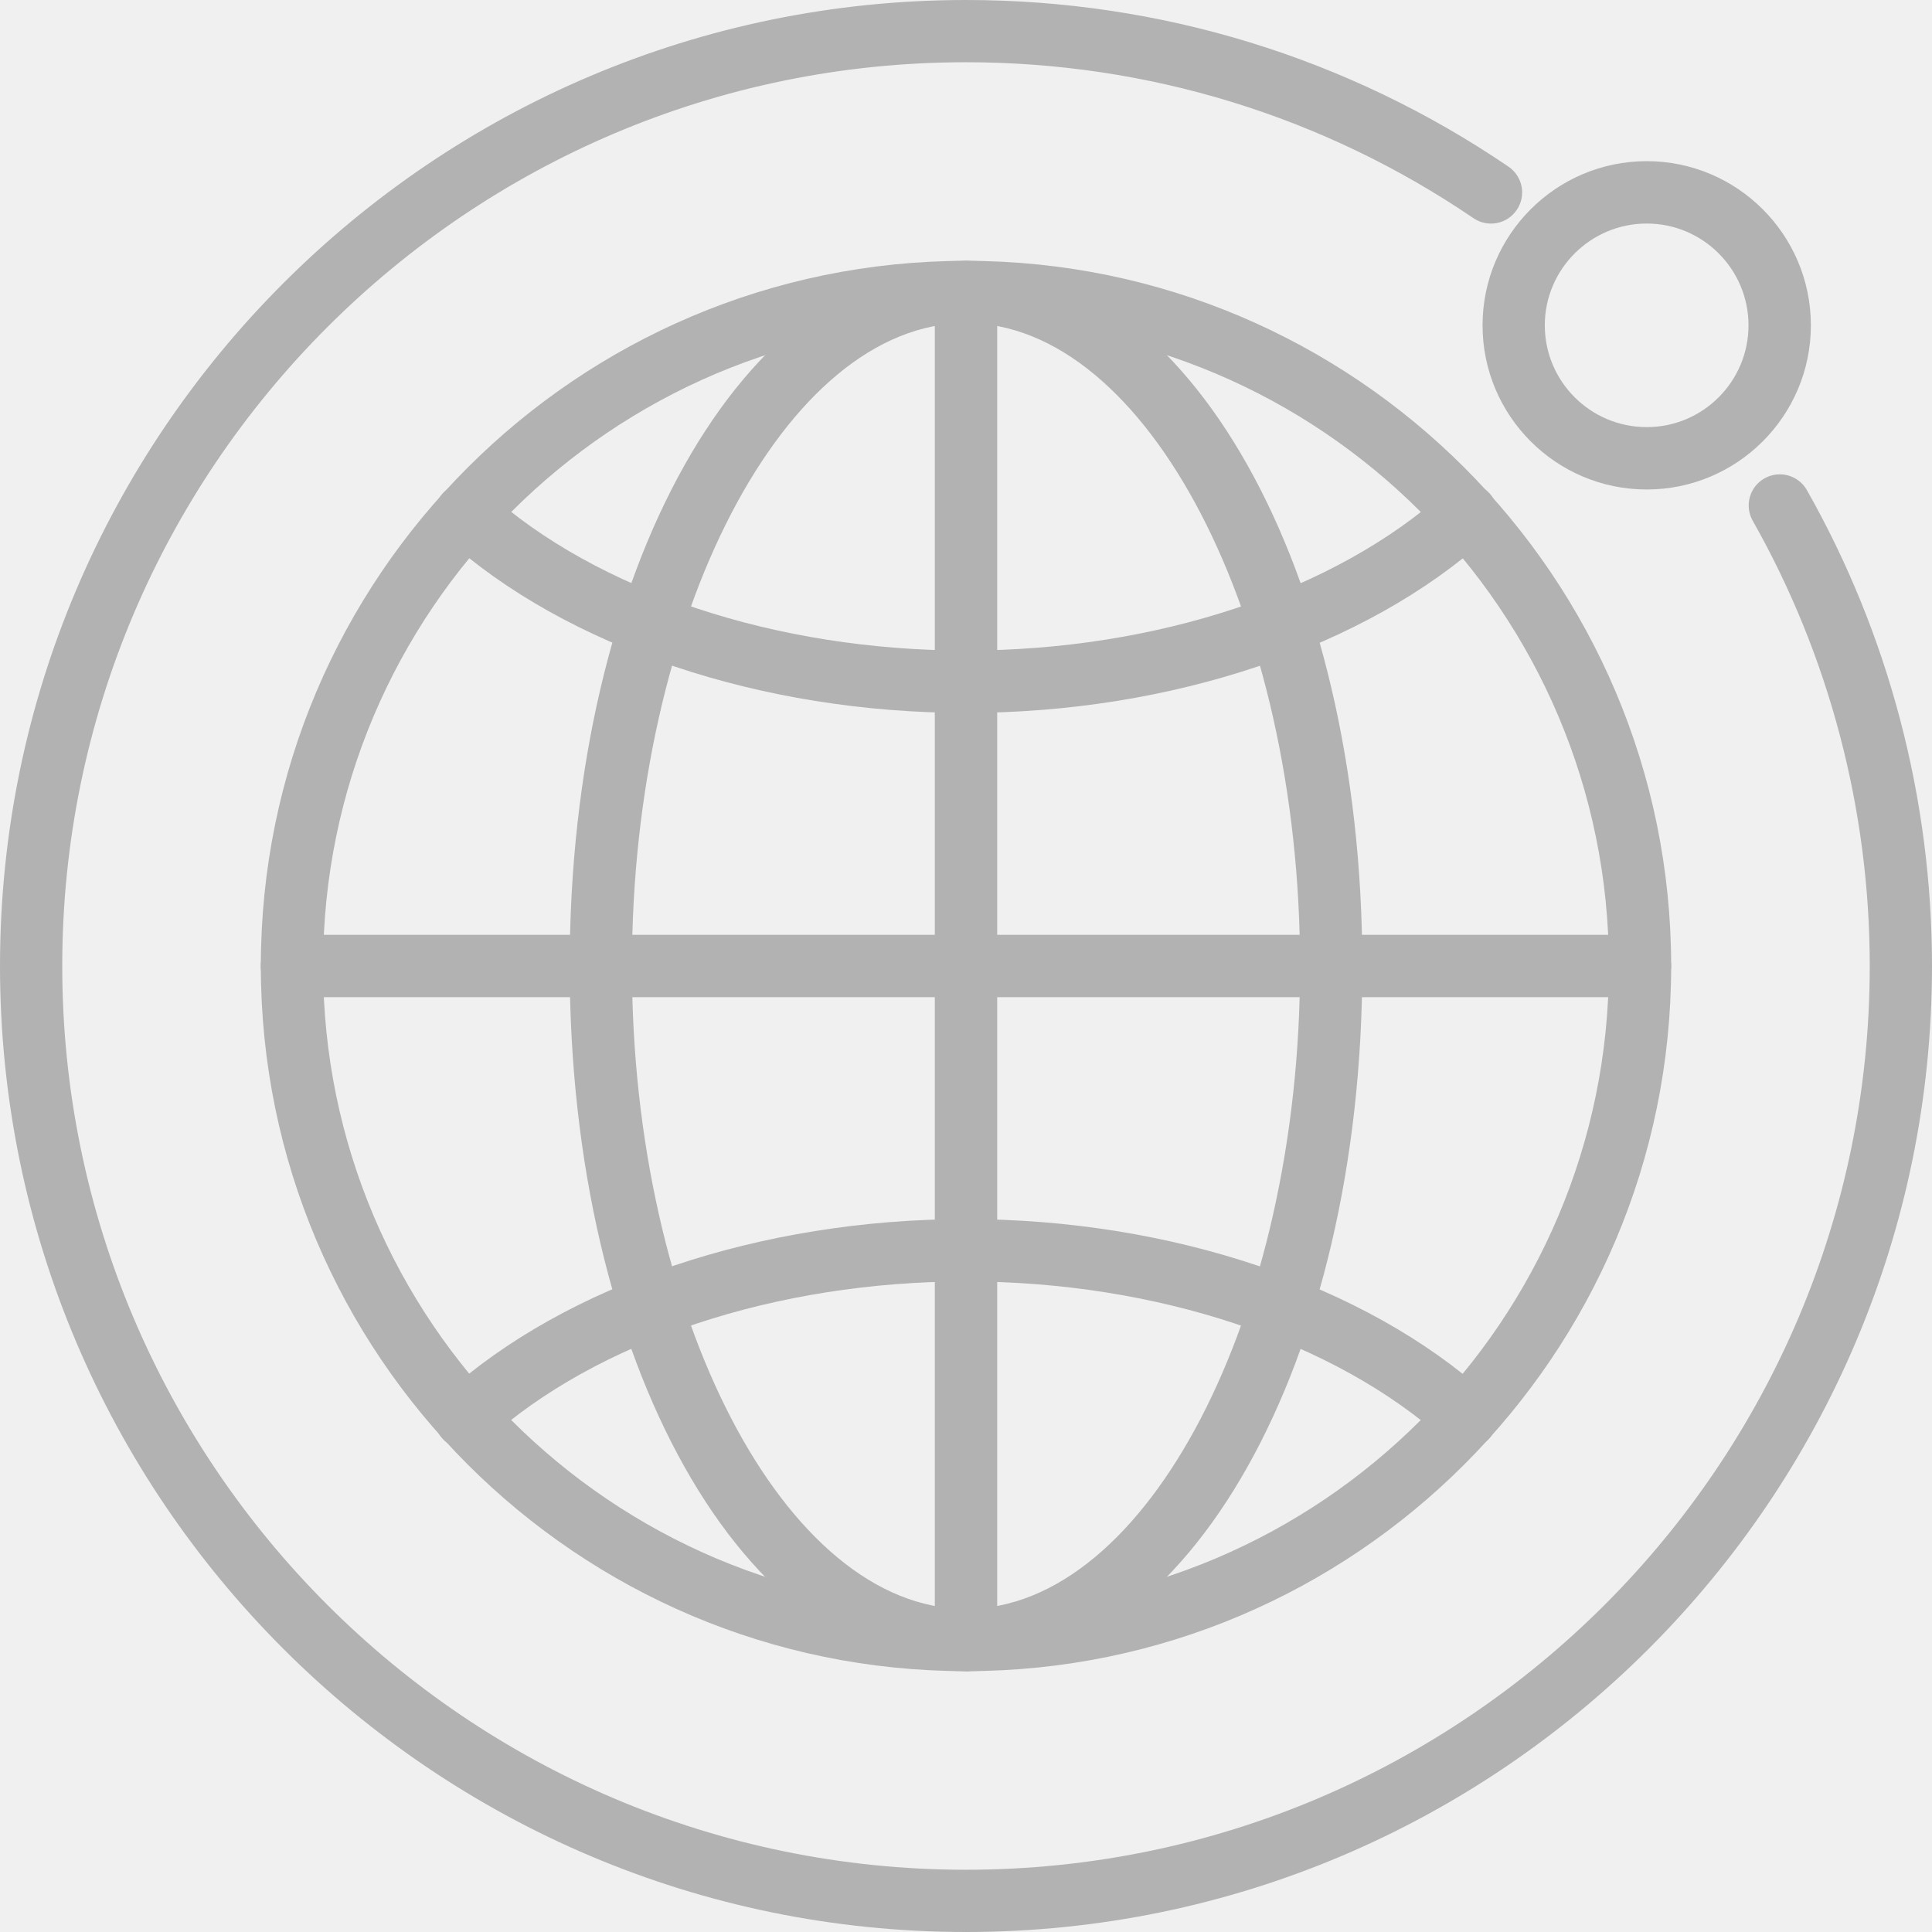
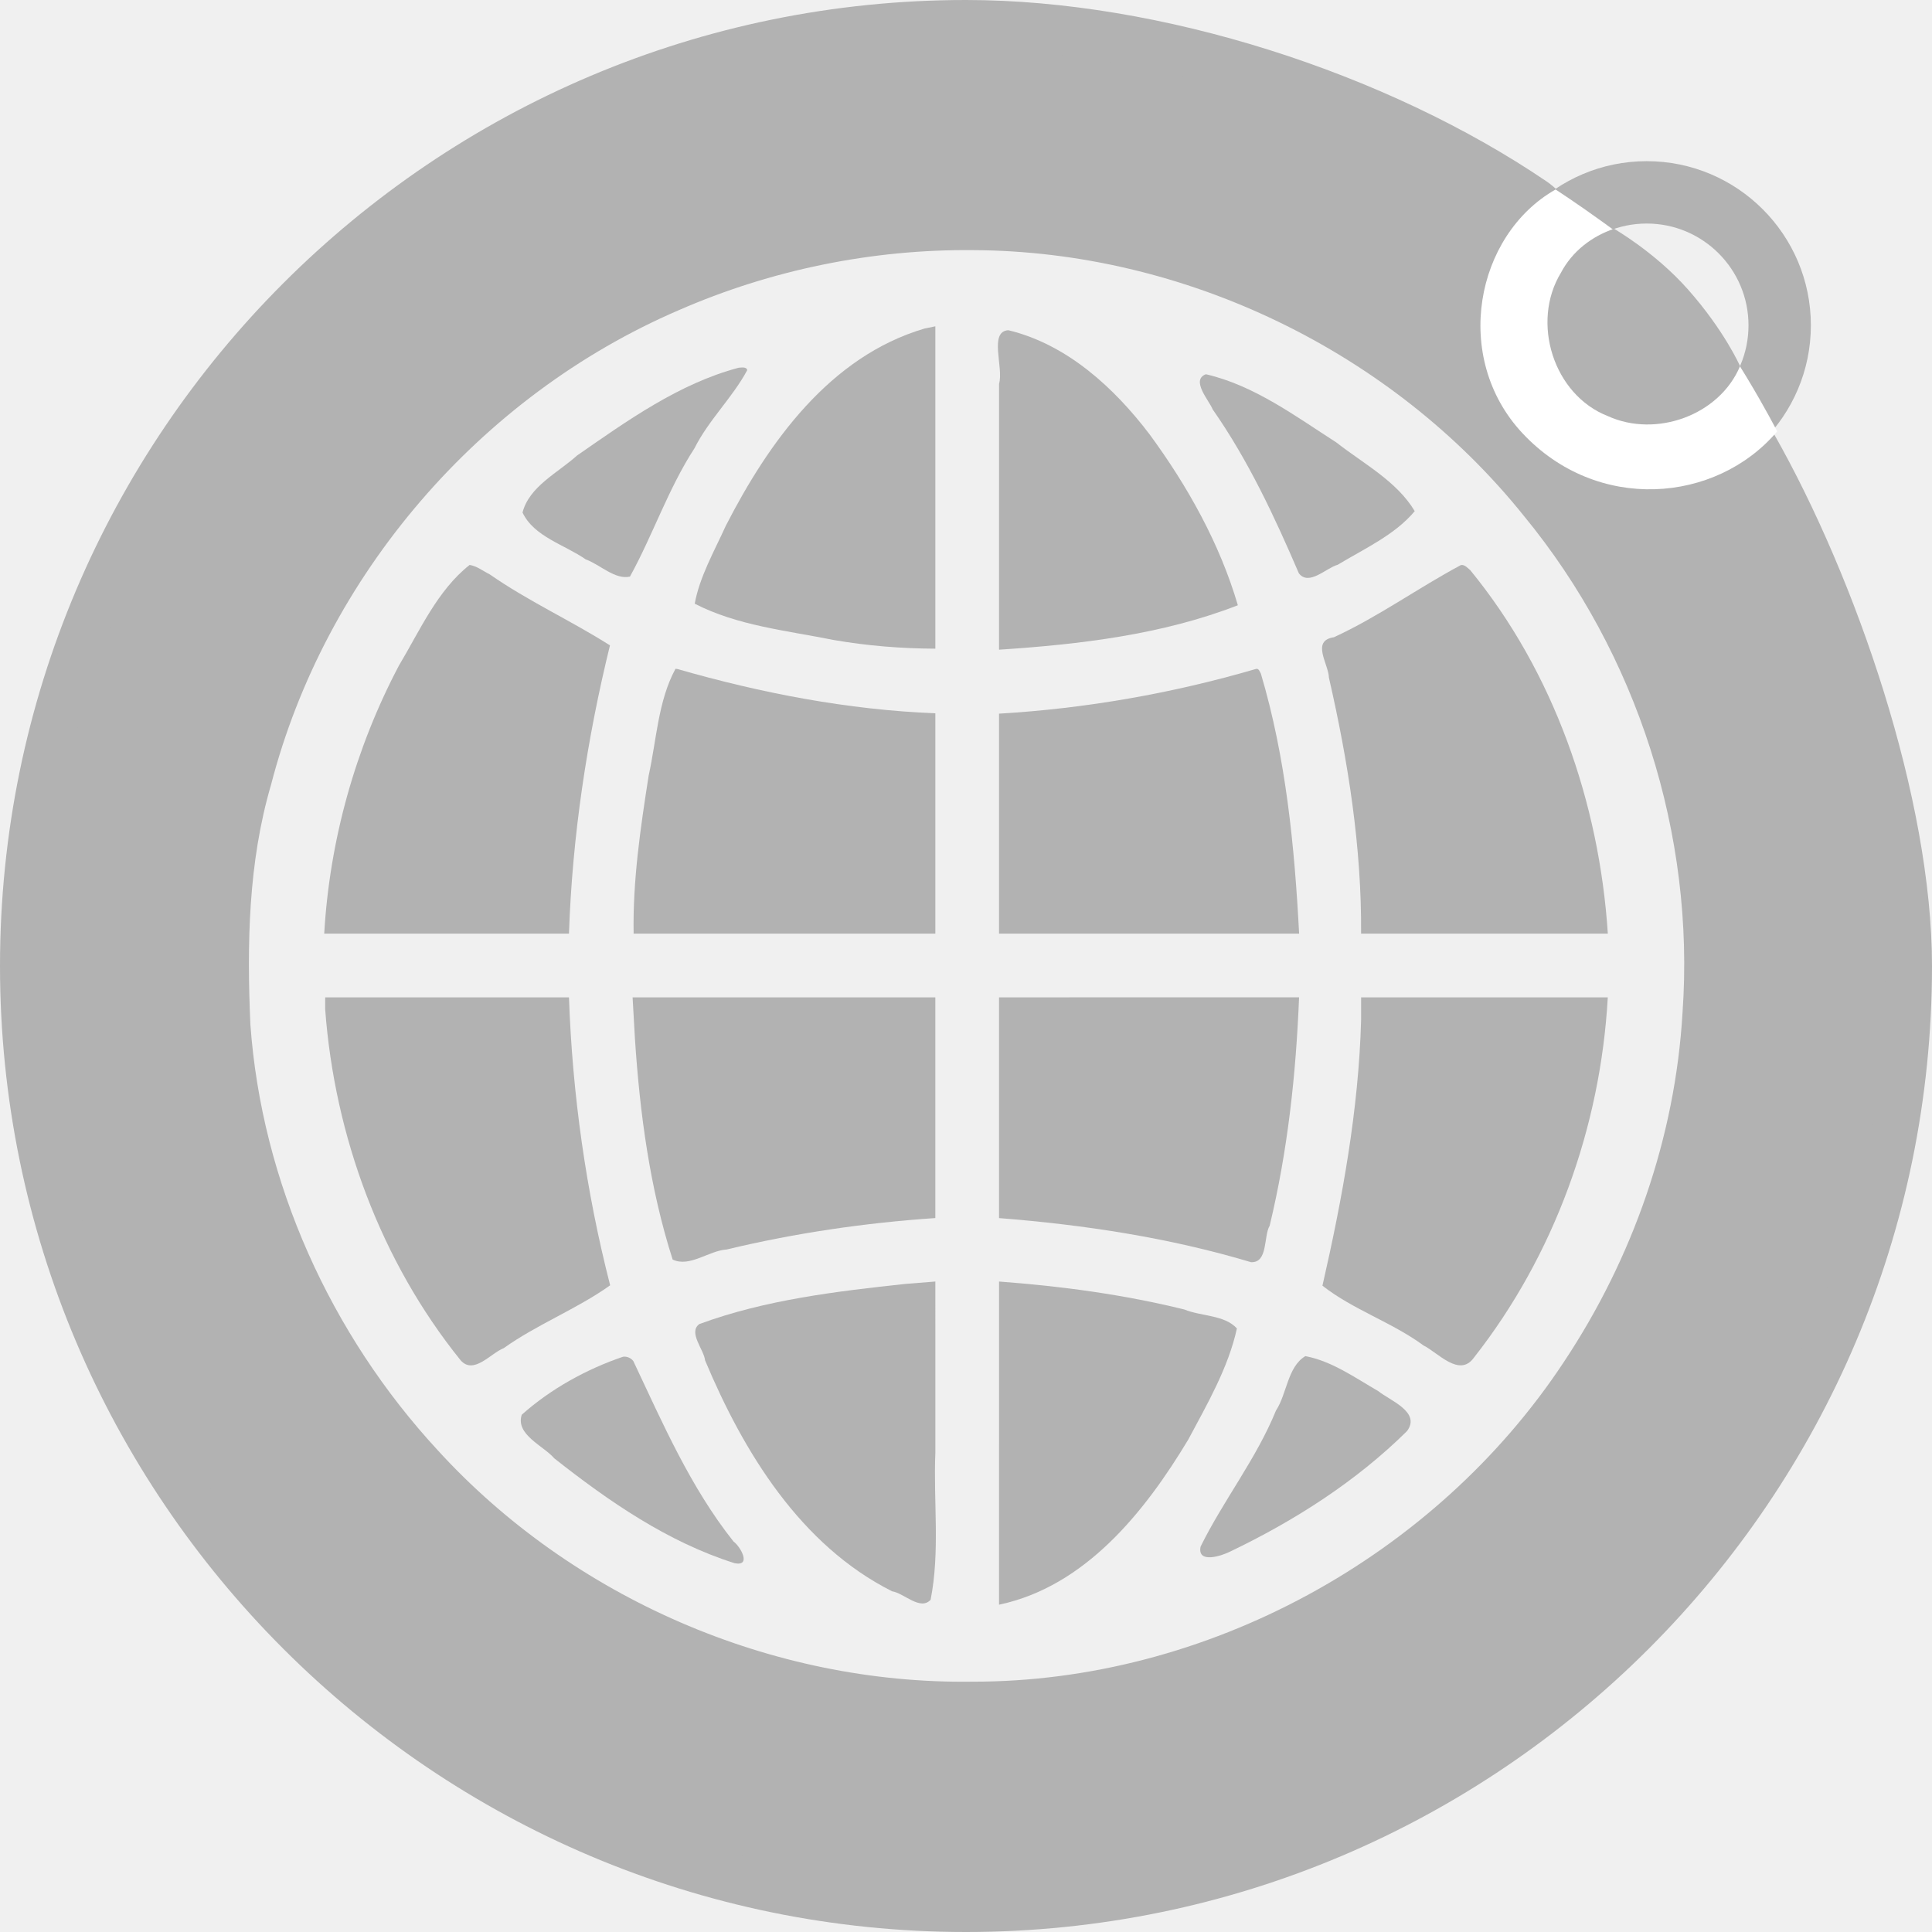
- <svg xmlns="http://www.w3.org/2000/svg" id="Capa_2" data-name="Capa 2" viewBox="0 0 154.88 154.88">
-   <defs>
-     <style>
+ <svg xmlns="http://www.w3.org/2000/svg" id="Capa_2" data-name="Capa 2" viewBox="0 0 154.88 154.88" version="1.1">
+   <defs id="defs1">
+     <style id="style1">
      .cls-1 {
        fill: #b2b2b2;
      }
    </style>
  </defs>
  <g id="Capa_1-2" data-name="Capa 1">
-     <g>
-       <g>
-         <path class="cls-1" d="M77.44,133.97c-31.17,0-56.53-25.36-56.53-56.53s25.36-56.53,56.53-56.53,56.53,25.36,56.53,56.53-25.36,56.53-56.53,56.53ZM77.44,25.9c-28.42,0-51.54,23.12-51.54,51.54s23.12,51.54,51.54,51.54,51.54-23.12,51.54-51.54-23.12-51.54-51.54-51.54Z" />
-         <path class="cls-1" d="M77.44,133.97c-17.82,0-31.77-24.83-31.77-56.53s13.96-56.53,31.77-56.53,31.77,24.83,31.77,56.53-13.96,56.53-31.77,56.53ZM77.44,25.9c-14.51,0-26.78,23.6-26.78,51.54s12.27,51.54,26.78,51.54,26.78-23.6,26.78-51.54-12.27-51.54-26.78-51.54Z" />
-         <path class="cls-1" d="M117.55,116.14c-.6,0-1.2-.21-1.68-.64-8.85-8-23.22-12.77-38.44-12.77s-29.59,4.77-38.44,12.77c-1.02.92-2.6.84-3.53-.18-.92-1.02-.84-2.6.18-3.53,9.74-8.8,25.36-14.06,41.78-14.06s32.04,5.26,41.79,14.06c1.02.92,1.1,2.5.18,3.53-.49.54-1.17.82-1.85.82Z" />
-         <path class="cls-1" d="M77.44,57.15c-16.42,0-32.04-5.26-41.78-14.06-1.02-.92-1.1-2.5-.18-3.53.93-1.02,2.51-1.1,3.53-.18,8.85,8,23.22,12.77,38.44,12.77s29.59-4.77,38.44-12.77c1.02-.93,2.6-.85,3.53.18.92,1.02.84,2.6-.18,3.53-9.75,8.81-25.37,14.06-41.79,14.06Z" />
-         <path class="cls-1" d="M131.47,79.94H23.4c-1.38,0-2.5-1.12-2.5-2.5s1.12-2.5,2.5-2.5h108.07c1.38,0,2.5,1.12,2.5,2.5s-1.12,2.5-2.5,2.5Z" />
-         <path class="cls-1" d="M77.44,133.97c-1.38,0-2.5-1.12-2.5-2.5V23.41c0-1.38,1.12-2.5,2.5-2.5s2.5,1.12,2.5,2.5v108.07c0,1.38-1.12,2.5-2.5,2.5Z" />
+     <g id="g8">
+       <g id="g6" style="display:none">
+         <path class="cls-1" d="m 77.44,133.97 c -31.17,0 -56.53,-25.36 -56.53,-56.53 0,-31.17 25.36,-56.53 56.53,-56.53 31.17,0 56.53,25.36 56.53,56.53 0,31.17 -25.36,56.53 -56.53,56.53 z m 0,-108.07 c -28.42,0 -51.54,23.12 -51.54,51.54 0,28.42 23.12,51.54 51.54,51.54 28.42,0 51.54,-23.12 51.54,-51.54 0,-28.42 -23.12,-51.54 -51.54,-51.54 z" id="path1" />
+         <path class="cls-1" d="m 77.44,133.97 c -17.82,0 -31.77,-24.83 -31.77,-56.53 0,-31.7 13.96,-56.53 31.77,-56.53 17.81,0 31.77,24.83 31.77,56.53 0,31.7 -13.96,56.53 -31.77,56.53 z m 0,-108.07 c -14.51,0 -26.78,23.6 -26.78,51.54 0,27.94 12.27,51.54 26.78,51.54 14.51,0 26.78,-23.6 26.78,-51.54 C 104.22,49.5 91.95,25.9 77.44,25.9 Z" id="path2" />
+         <path class="cls-1" d="m 117.55,116.14 c -0.6,0 -1.2,-0.21 -1.68,-0.64 -8.85,-8 -23.22,-12.77 -38.44,-12.77 -15.22,0 -29.59,4.77 -38.44,12.77 -1.02,0.92 -2.6,0.84 -3.53,-0.18 -0.92,-1.02 -0.84,-2.6 0.18,-3.53 9.74,-8.8 25.36,-14.06 41.78,-14.06 16.42,0 32.04,5.26 41.79,14.06 1.02,0.92 1.1,2.5 0.18,3.53 -0.49,0.54 -1.17,0.82 -1.85,0.82 z" id="path3" />
+         <path class="cls-1" d="m 77.44,57.15 c -16.42,0 -32.04,-5.26 -41.78,-14.06 -1.02,-0.92 -1.1,-2.5 -0.18,-3.53 0.93,-1.02 2.51,-1.1 3.53,-0.18 8.85,8 23.22,12.77 38.44,12.77 15.22,0 29.59,-4.77 38.44,-12.77 1.02,-0.93 2.6,-0.85 3.53,0.18 0.92,1.02 0.84,2.6 -0.18,3.53 -9.75,8.81 -25.37,14.06 -41.79,14.06 z" id="path4" />
+         <path class="cls-1" d="M 131.47,79.94 H 23.4 c -1.38,0 -2.5,-1.12 -2.5,-2.5 0,-1.38 1.12,-2.5 2.5,-2.5 h 108.07 c 1.38,0 2.5,1.12 2.5,2.5 0,1.38 -1.12,2.5 -2.5,2.5 z" id="path5" />
+         <path class="cls-1" d="m 77.44,133.97 c -1.38,0 -2.5,-1.12 -2.5,-2.5 V 23.41 c 0,-1.38 1.12,-2.5 2.5,-2.5 1.38,0 2.5,1.12 2.5,2.5 v 108.07 c 0,1.38 -1.12,2.5 -2.5,2.5 z" id="path6" />
      </g>
-       <path class="cls-1" d="M77.44,154.88C34.74,154.88,0,120.14,0,77.44S34.74,0,77.44,0c15.6,0,30.64,4.62,43.49,13.36,1.14.78,1.44,2.33.66,3.47-.77,1.14-2.33,1.44-3.47.66-12.02-8.18-26.09-12.5-40.69-12.5C37.49,4.99,4.99,37.49,4.99,77.44s32.5,72.45,72.45,72.45,72.45-32.5,72.45-72.45c0-12.52-3.25-24.86-9.38-35.69-.68-1.2-.26-2.72.94-3.4,1.2-.68,2.72-.26,3.4.94,6.56,11.57,10.03,24.76,10.03,38.15,0,42.7-34.74,77.44-77.44,77.44Z" />
-       <path class="cls-1" d="M132.01,39.24c-7.26,0-13.16-5.9-13.16-13.16s5.9-13.16,13.16-13.16,13.16,5.9,13.16,13.16-5.9,13.16-13.16,13.16ZM132.01,17.92c-4.5,0-8.17,3.66-8.17,8.16s3.66,8.16,8.17,8.16,8.16-3.66,8.16-8.16-3.66-8.16-8.16-8.16Z" />
+       <path d="M 77.439,0 C 34.739,0 0,34.739 0,77.439 c 0,42.7 34.739,77.441 77.439,77.441 42.7,0 77.441,-34.741 77.441,-77.441 0,-13.39 -6.09,-31.047 -12.65,-42.617 -0.051,-0.091 -0.137,-0.145 -0.197,-0.227 -0.272,0.32 -0.559,0.626 -0.859,0.918 -0.3,0.292 -0.614,0.57 -0.941,0.832 -0.327,0.262 -0.666,0.51 -1.018,0.74 -0.351,0.231 -0.713,0.446 -1.086,0.643 -5e-4,2.62e-4 -10e-4,-2.63e-4 -0.002,0 6.043,10.841 11.764,27.353 11.764,39.711 0,39.95 -32.501,72.451 -72.451,72.451 -39.95,0 -72.449,-32.501 -72.449,-72.451 0,-39.95 32.499,-72.449 72.439,-72.449 14.575,0 31.702,5.511 43.719,13.668 0.232,-0.339 0.48,-0.667 0.742,-0.982 0.003,-0.003 0.005,-0.006 0.008,-0.01 0.789,-0.946 2.088,-1.543 3.109,-2.237 -0.166,-0.231 -0.737,-0.688 -0.986,-0.859 C 111.171,5.83 93.039,0 77.439,0 Z" style="baseline-shift:baseline;display:inline;overflow:visible;vector-effect:none;fill:#b2b2b2;enable-background:accumulate;stop-color:#000000;stop-opacity:1" id="path27" />
+       <path d="m 132.01,12.92 c -7.26,0 -13.16,5.9 -13.16,13.16 0,7.26 5.9,13.16 13.16,13.16 7.26,0 13.16,-5.9 13.16,-13.16 0,-7.26 -5.9,-13.16 -13.16,-13.16 z m 0,5 c 4.5,0 8.16,3.66 8.16,8.16 0,4.5 -3.65,8.16 -8.16,8.16 -4.51,0 -8.17,-3.66 -8.17,-8.16 0,-4.5 3.67,-8.16 8.17,-8.16 z" style="baseline-shift:baseline;display:inline;overflow:visible;vector-effect:none;fill:#b2b2b2;enable-background:accumulate;stop-color:#000000;stop-opacity:1" id="path26" />
+       <path style="opacity:1;fill:#b2b2b2;fill-opacity:1;fill-rule:evenodd;stroke-width:0.003" d="M 76.787,4.062 C 67.505,3.911 58.278,5.962 49.677,9.359 30.059,17.247 14.204,33.93 7.566,53.967 4.619,62.603 3.353,71.776 3.796,80.885 4.517,98.797 12.26,116.279 24.942,128.981 c 12.042,12.35 28.609,20.075 45.796,21.653 14.647,1.257 29.69,-1.749 42.522,-8.963 12.279,-6.799 22.48,-17.173 29.146,-29.485 6.754,-12.469 9.887,-26.984 8.356,-41.103 -1.674,-11.613 -5.602,-22.88 -11.213,-33.178 -0.416,-0.893 -1.489,0.107 -2.148,0.125 -3.794,1.171 -8.1,0.751 -11.498,-1.352 -3.414,-2.225 -6.304,-5.847 -6.335,-10.08 -0.266,-3.052 0.555,-6.075 2.004,-8.746 0.212,-0.735 -1.201,-0.874 -1.589,-1.344 C 108.748,9.723 95.989,5.425 82.907,4.178 80.869,4.068 78.827,4.054 76.787,4.062 Z m 1.225,15.991 c 16.928,0.073 33.575,8.123 44.142,21.293 9.096,11.048 13.738,25.576 12.727,39.83 -0.581,9.971 -3.981,19.686 -9.508,28 -10.304,15.619 -28.658,25.674 -47.458,25.637 -16.059,0.214 -32.008,-6.721 -42.818,-18.546 C 26.499,106.966 20.976,94.762 20.072,82.123 19.79,75.69 19.899,69.15 21.726,62.921 26.056,46.159 38.455,31.734 54.401,24.872 61.814,21.631 69.917,19.972 78.012,20.053 Z" id="path29" />
+       <path style="opacity:1;fill:#b2b2b2;fill-opacity:1;fill-rule:evenodd;stroke-width:0.004" d="m 117.126,45.293 c -3.435,1.833 -6.629,4.149 -10.188,5.79 -1.862,0.28 -0.435,2.132 -0.404,3.241 1.541,6.724 2.629,13.611 2.579,20.524 6.593,0 13.186,0 19.78,0 -0.682,-10.493 -4.337,-20.965 -11.028,-29.139 -0.208,-0.173 -0.439,-0.451 -0.739,-0.416 z" id="path30" />
+       <path id="path26-2" style="baseline-shift:baseline;display:inline;overflow:visible;vector-effect:none;fill:#ffffff;fill-opacity:1;enable-background:accumulate;stop-color:#000000" d="m 124.703,15.19 c -6.453,3.671 -8.309,13.491 -2.657,19.536 5.978,6.395 15.514,5.637 20.425,-0.145 0,0 -3.889,-7.571 -7.653,-11.545 -3.144,-3.319 -10.115,-7.846 -10.115,-7.846 z" />
+       <path style="opacity:1;fill:#b2b2b2;fill-opacity:1;fill-rule:evenodd;stroke-width:0.004" d="m 109.114,81.768 c -0.195,7.184 -1.508,14.342 -3.099,21.299 2.445,1.925 5.568,2.93 8.104,4.794 1.157,0.573 2.872,2.589 4.032,0.984 6.456,-8.209 10.158,-18.481 10.738,-28.891 -6.592,0 -13.184,0 -19.775,0 0,0.605 0,1.209 0,1.814 z" id="path31" />
+       <path style="opacity:1;fill:#b2b2b2;fill-opacity:1;fill-rule:evenodd;stroke-width:0.004" d="m 92.115,79.953 c -4.009,1.75e-4 -8.018,3.5e-4 -12.027,5.25e-4 0,5.898 0,11.796 0,17.695 6.82,0.536 13.651,1.574 20.198,3.534 1.38,0.074 1,-2.089 1.497,-2.921 1.446,-5.991 2.112,-12.158 2.358,-18.309 -4.009,1.75e-4 -8.018,3.5e-4 -12.027,5.25e-4 z" id="path32" />
+       <path style="opacity:1;fill:#b2b2b2;fill-opacity:1;fill-rule:evenodd;stroke-width:0.004" d="m 50.899,83.246 c 0.391,5.978 1.194,12.022 3.025,17.727 1.361,0.652 2.906,-0.719 4.328,-0.806 5.49,-1.318 11.098,-2.139 16.73,-2.521 0,-5.897 0,-11.795 0,-17.692 -8.09,0 -16.179,0 -24.269,0 0.062,1.097 0.124,2.195 0.186,3.292 z" id="path33" />
+       <path style="opacity:1;fill:#b2b2b2;fill-opacity:1;fill-rule:evenodd;stroke-width:0.004" d="m 54.149,53.619 c -1.395,2.562 -1.519,5.714 -2.148,8.554 -0.657,4.193 -1.28,8.419 -1.206,12.674 8.063,0 16.125,0 24.188,0 0,-5.888 0,-11.776 0,-17.664 -7.021,-0.28 -13.94,-1.617 -20.679,-3.551 -0.05,-0.003 -0.103,-0.024 -0.154,-0.014 z" id="path34" />
+       <path style="opacity:1;fill:#b2b2b2;fill-opacity:1;fill-rule:evenodd;stroke-width:0.004" d="m 37.648,45.288 c -2.59,2.041 -3.996,5.275 -5.668,8.069 -3.495,6.623 -5.558,14.013 -5.989,21.491 6.54,0 13.08,0 19.62,0 0.267,-7.796 1.432,-15.554 3.287,-23.112 C 45.761,49.744 42.333,48.186 39.266,46.048 38.742,45.788 38.236,45.38 37.648,45.288 Z" id="path35" />
+       <path style="opacity:1;fill:#b2b2b2;fill-opacity:1;fill-rule:evenodd;stroke-width:0.004" d="m 26.069,80.913 c 0.751,10.154 4.454,20.2 10.863,28.143 1.048,1.177 2.405,-0.575 3.445,-0.978 2.697,-1.923 5.861,-3.131 8.536,-5.041 -1.936,-7.548 -3.028,-15.294 -3.301,-23.083 -6.514,0 -13.029,0 -19.543,0 0,0.32 0,0.639 0,0.959 z" id="path36" />
+       <path style="opacity:1;fill:#b2b2b2;fill-opacity:1;fill-rule:evenodd;stroke-width:0.004" d="m 74.109,26.34 c -7.581,2.236 -12.483,9.096 -15.925,15.81 -0.915,2.02 -2.103,4.095 -2.491,6.245 3.412,1.765 7.395,2.156 11.133,2.91 2.694,0.467 5.423,0.686 8.157,0.697 0,-8.614 0,-17.229 0,-25.843 -0.291,0.06 -0.582,0.12 -0.873,0.18 z" id="path37" />
+       <path style="opacity:1;fill:#b2b2b2;fill-opacity:1;fill-rule:evenodd;stroke-width:0.004" d="m 59.22,29.478 c -4.791,1.268 -8.939,4.251 -12.966,7.042 -1.518,1.376 -3.831,2.473 -4.365,4.568 0.92,1.945 3.378,2.577 5.06,3.753 1.126,0.401 2.354,1.657 3.551,1.383 1.844,-3.346 3.072,-7.055 5.175,-10.29 1.134,-2.263 3.055,-4.072 4.226,-6.258 -0.051,-0.299 -0.481,-0.202 -0.68,-0.199 z" id="path38" />
+       <path style="opacity:1;fill:#b2b2b2;fill-opacity:1;fill-rule:evenodd;stroke-width:0.004" d="m 80.088,39.278 c 0,4.268 0,8.537 0,12.805 C 86.558,51.66 93.171,50.879 99.233,48.521 97.79,43.592 95.203,38.967 92.163,34.828 89.306,31.066 85.529,27.603 80.835,26.472 c -1.588,0.094 -0.359,3.005 -0.746,4.3 0,2.835 0,5.67 0,8.506 z" id="path39" />
+       <path style="opacity:1;fill:#b2b2b2;fill-opacity:1;fill-rule:evenodd;stroke-width:0.004" d="m 96.631,30.014 c -1.161,0.494 0.291,2.079 0.588,2.811 2.848,4.075 4.953,8.59 6.905,13.135 0.81,1.046 2.197,-0.44 3.117,-0.686 2.123,-1.286 4.57,-2.381 6.172,-4.297 -1.429,-2.399 -4.119,-3.812 -6.286,-5.509 -3.281,-2.107 -6.577,-4.565 -10.423,-5.459 z" id="path40" />
+       <path style="opacity:1;fill:#b2b2b2;fill-opacity:1;fill-rule:evenodd;stroke-width:0.004" d="m 100.664,53.633 c -6.702,1.954 -13.605,3.166 -20.576,3.578 0,5.879 0,11.758 0,17.637 8.019,0 16.038,0 24.057,0 -0.368,-7.01 -1.059,-14.101 -3.067,-20.847 -0.085,-0.148 -0.178,-0.465 -0.414,-0.368 z" id="path41" />
+       <path style="opacity:1;fill:#b2b2b2;fill-opacity:1;fill-rule:evenodd;stroke-width:0.004" d="m 80.088,115.688 c 0,4.318 0,8.635 0,12.953 6.931,-1.461 11.714,-7.481 15.174,-13.244 1.515,-2.839 3.208,-5.753 3.895,-8.899 -0.98,-1.093 -2.875,-0.972 -4.203,-1.518 -4.873,-1.204 -9.864,-1.874 -14.865,-2.245 0,4.318 0,8.635 0,12.953 z" id="path42" />
+       <path style="opacity:1;fill:#b2b2b2;fill-opacity:1;fill-rule:evenodd;stroke-width:0.004" d="m 72.63,102.92 c -5.582,0.602 -11.272,1.274 -16.563,3.222 -0.928,0.665 0.371,2.055 0.455,2.911 3.082,7.352 7.647,14.824 14.998,18.516 0.959,0.149 2.251,1.576 3.082,0.679 0.769,-3.859 0.218,-7.884 0.382,-11.806 -0.003,-4.569 -3.94e-4,-9.138 -0.001,-13.707 -0.784,0.062 -1.568,0.124 -2.352,0.186 z" id="path43" />
+       <path style="opacity:1;fill:#b2b2b2;fill-opacity:1;fill-rule:evenodd;stroke-width:0.004" d="m 49.953,108.762 c -2.943,0.997 -5.81,2.584 -8.128,4.653 -0.514,1.599 1.731,2.475 2.61,3.494 4.371,3.452 9.115,6.722 14.463,8.408 1.374,0.267 0.457,-1.345 -0.091,-1.736 -3.461,-4.35 -5.686,-9.497 -8.038,-14.473 -0.188,-0.247 -0.508,-0.383 -0.816,-0.345 z" id="path44" />
+       <path style="opacity:1;fill:#b2b2b2;fill-opacity:1;fill-rule:evenodd;stroke-width:0.004" d="m 104.642,108.715 c -1.43,0.861 -1.466,3.015 -2.353,4.363 -1.577,3.873 -4.207,7.181 -6.041,10.902 -0.299,1.414 1.709,0.739 2.366,0.404 5.161,-2.472 10.106,-5.627 14.182,-9.662 1.13,-1.524 -1.358,-2.439 -2.296,-3.195 -1.85,-1.066 -3.736,-2.419 -5.859,-2.812 z" id="path45" />
+       <path id="path46" style="opacity:1;fill:#b2b2b2;fill-opacity:1;fill-rule:evenodd;stroke-width:0.003" d="m 129.389,18.34 c -1.781,0.608 -3.346,1.8 -4.258,3.529 -2.414,3.97 -0.606,9.781 3.764,11.488 3.865,1.759 8.943,-0.061 10.598,-4.006 0,0 -1.248,-2.849 -4.197,-6.171 -2.647,-2.981 -5.907,-4.841 -5.907,-4.841 z" />
    </g>
  </g>
</svg>
